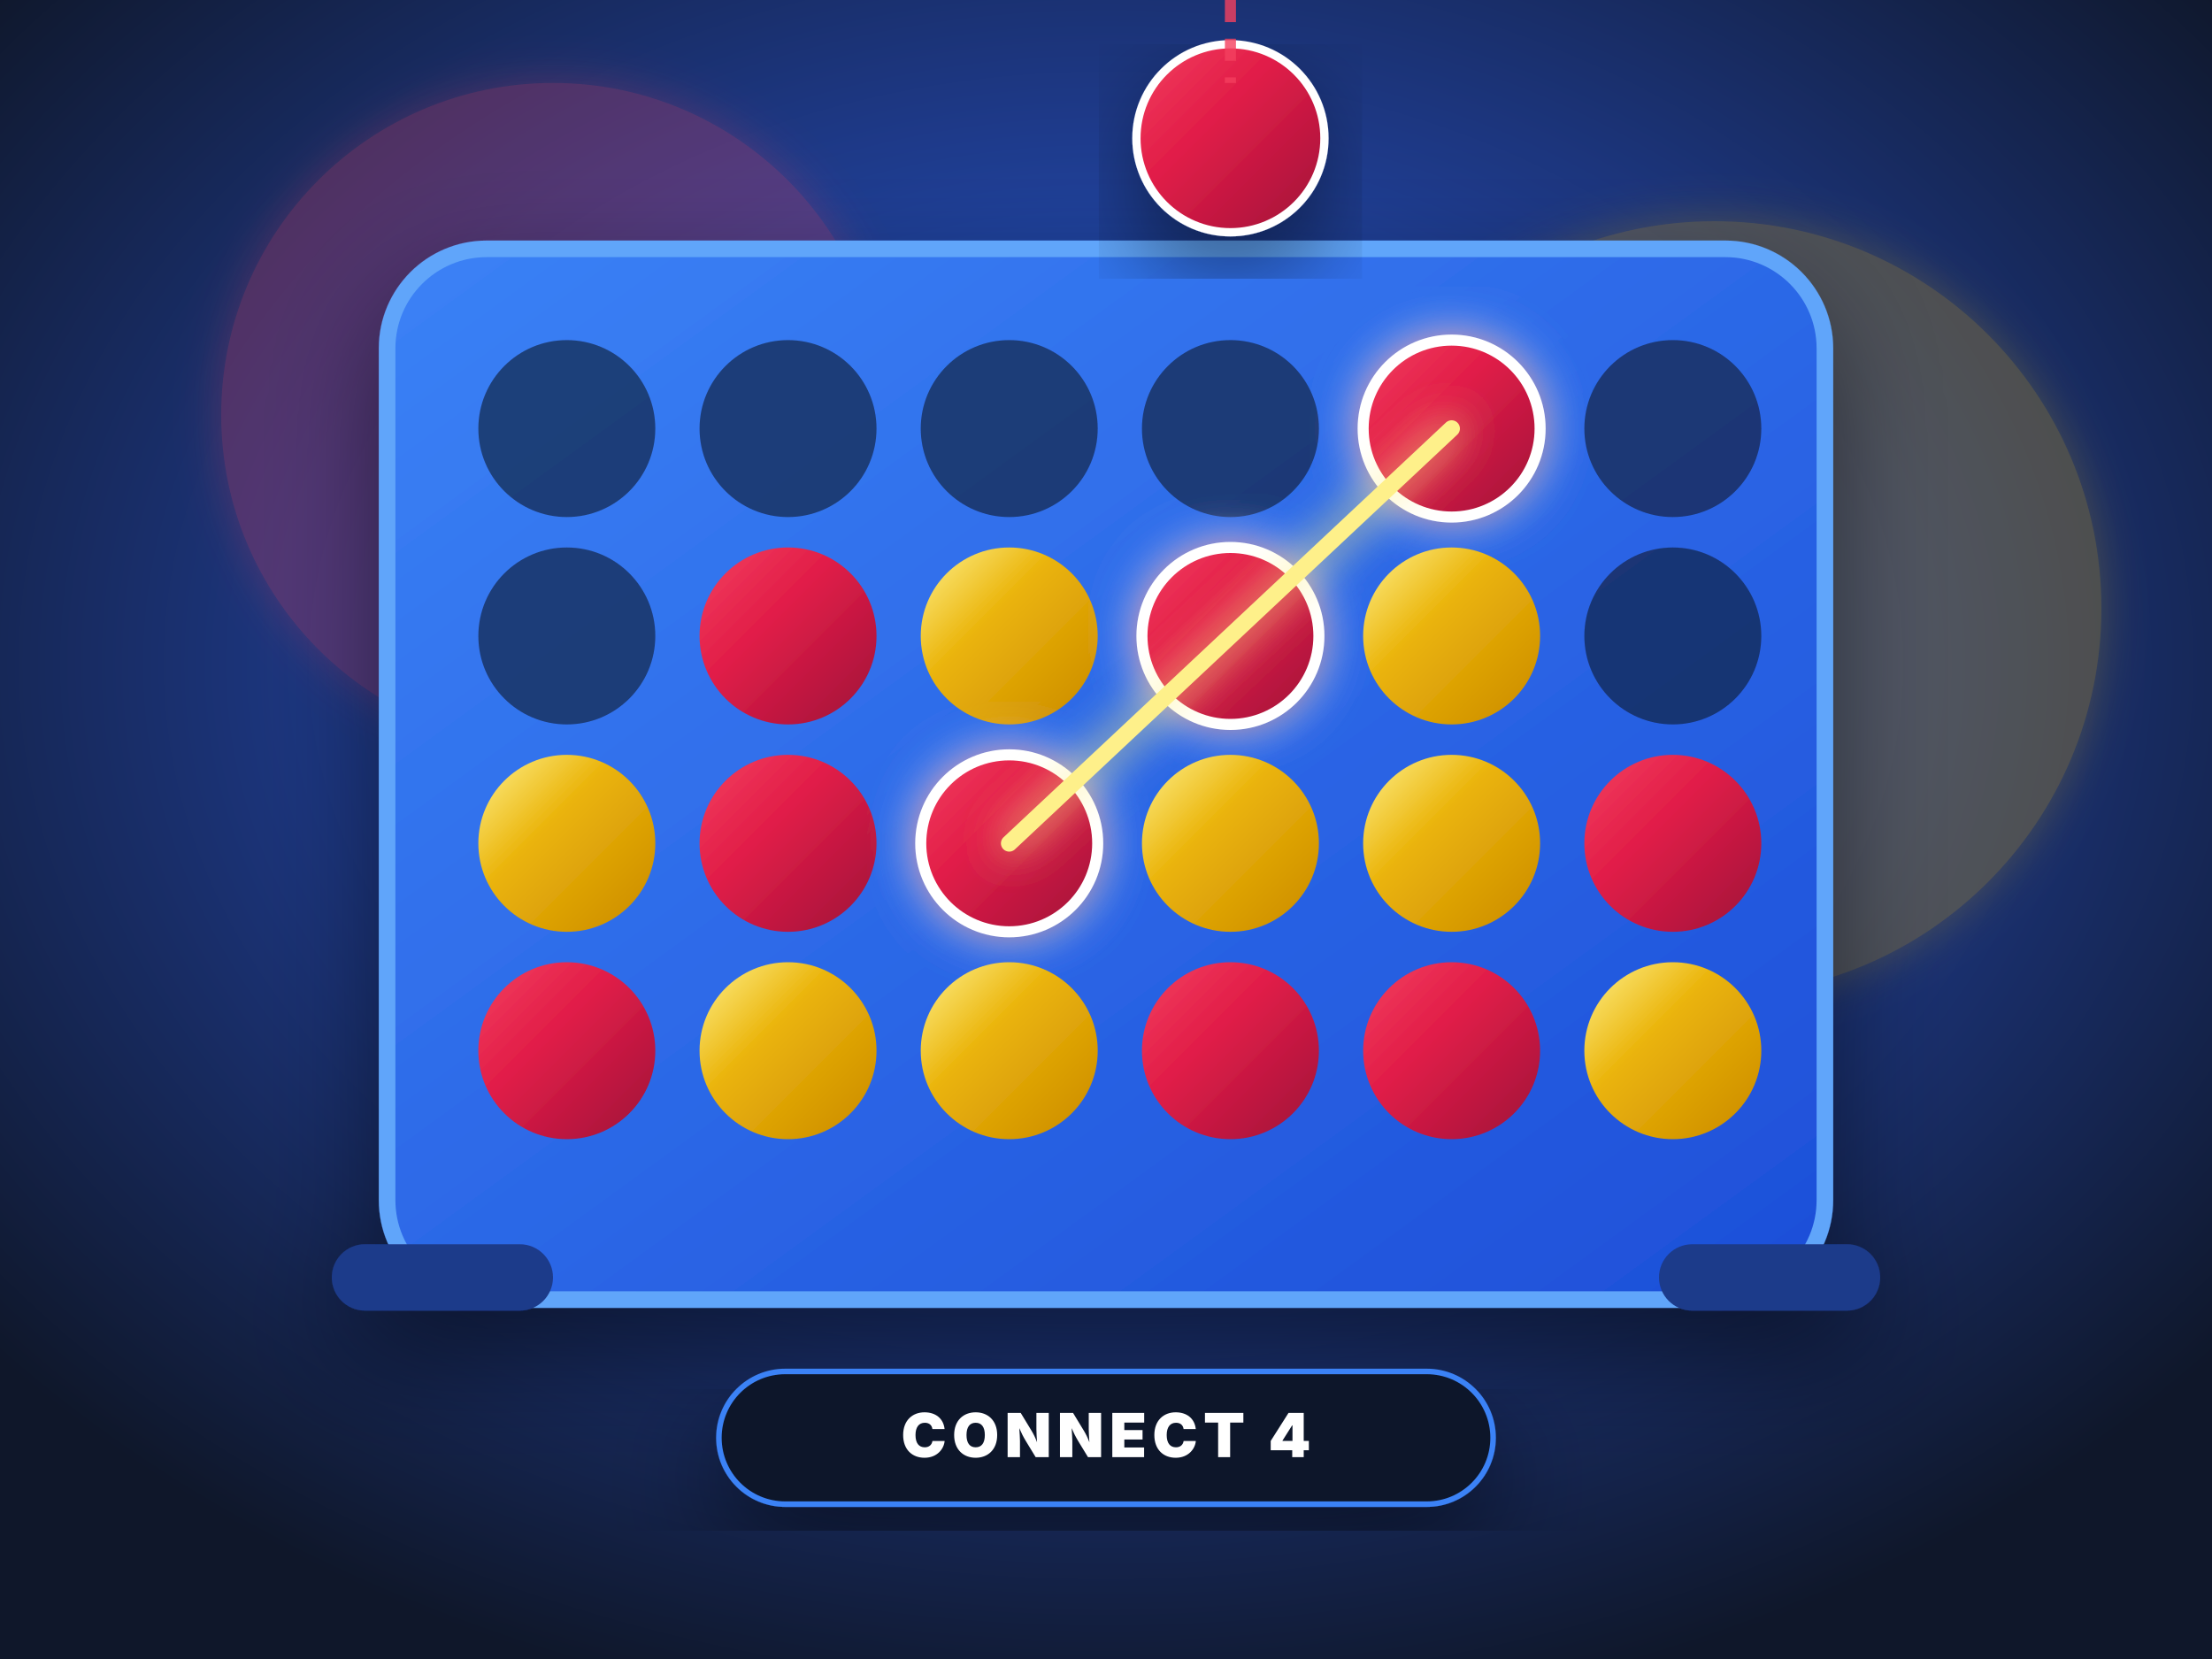
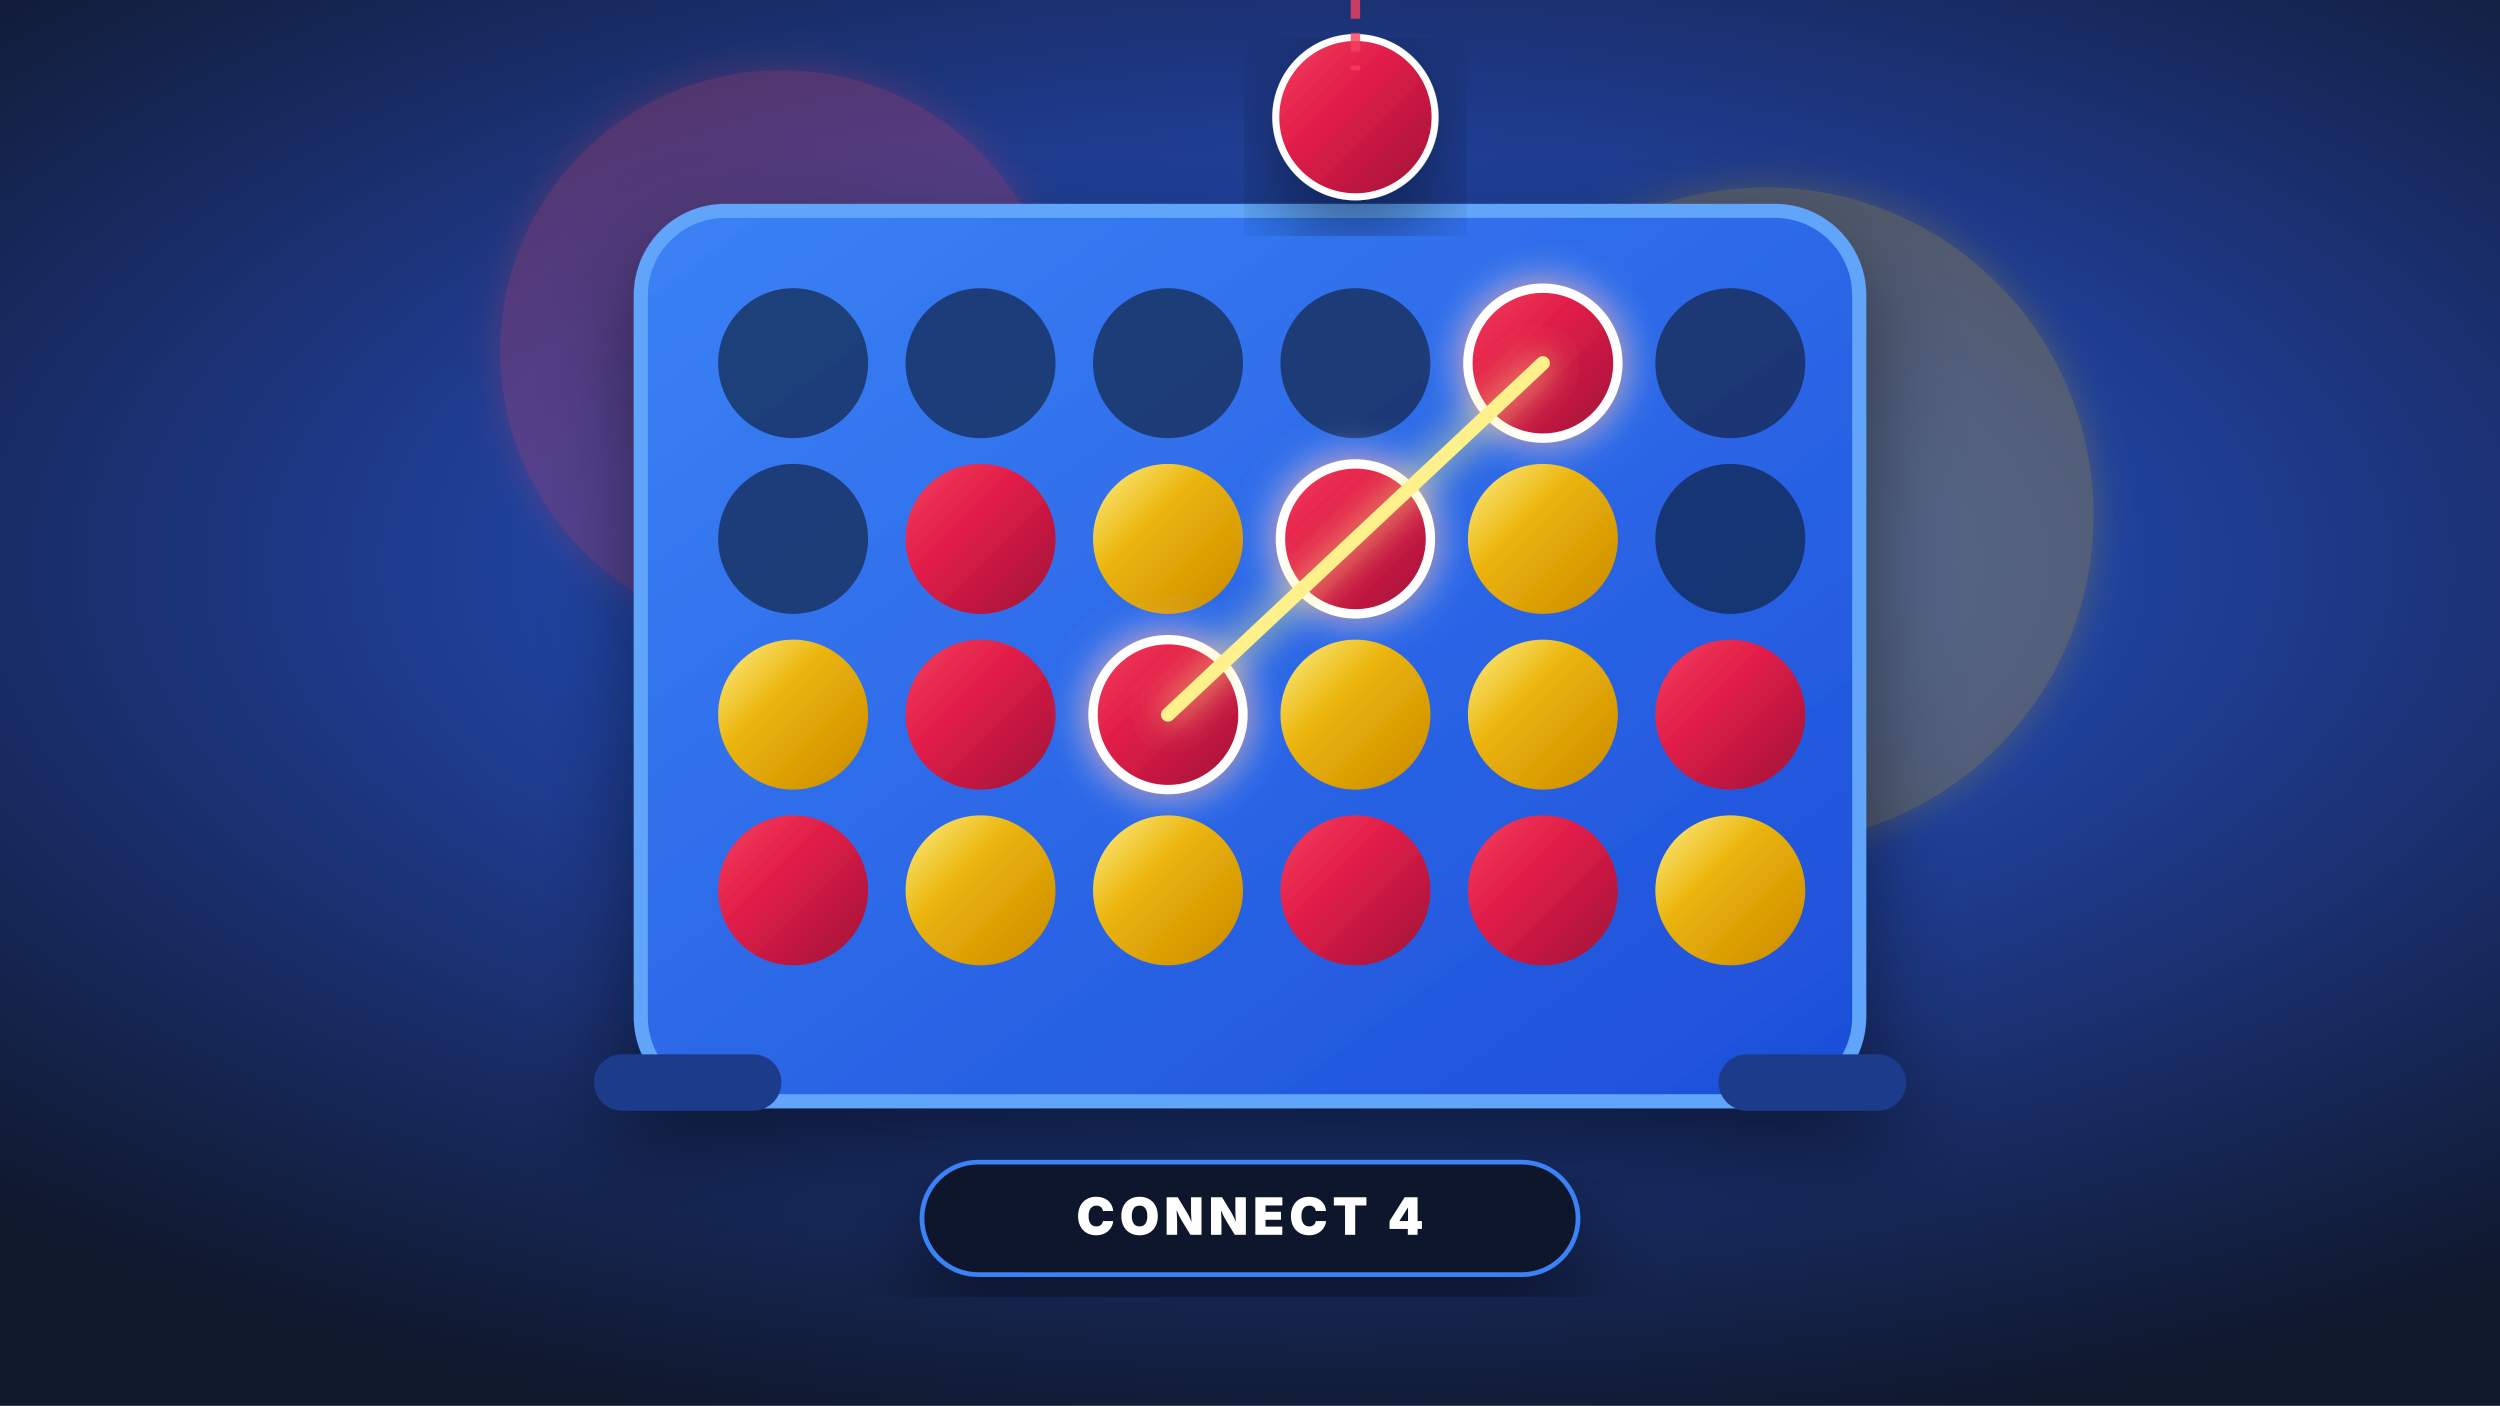
- <svg xmlns="http://www.w3.org/2000/svg" viewBox="0 0 800 600" width="100%" height="100%">
+ <svg xmlns="http://www.w3.org/2000/svg" viewBox="-133.5 0 1067 600" width="100%" height="100%">
  <defs>
    <radialGradient id="bgGlow" cx="50%" cy="40%" r="65%">
      <stop offset="0%" stop-color="#2563eb" />
      <stop offset="50%" stop-color="#1e3a8a" />
      <stop offset="100%" stop-color="#0f172a" />
    </radialGradient>
    <linearGradient id="gridGrad" x1="0%" y1="0%" x2="100%" y2="100%">
      <stop offset="0%" stop-color="#3b82f6" />
      <stop offset="100%" stop-color="#1d4ed8" />
    </linearGradient>
    <linearGradient id="redDisc" x1="0%" y1="0%" x2="100%" y2="100%">
      <stop offset="0%" stop-color="#f43f5e" />
      <stop offset="40%" stop-color="#e11d48" />
      <stop offset="100%" stop-color="#9f1239" />
    </linearGradient>
    <linearGradient id="yellowDisc" x1="0%" y1="0%" x2="100%" y2="100%">
      <stop offset="0%" stop-color="#fef08a" />
      <stop offset="40%" stop-color="#eab308" />
      <stop offset="100%" stop-color="#ca8a04" />
    </linearGradient>
    <filter id="shadow" x="-20%" y="-20%" width="140%" height="140%">
      <feDropShadow dx="0" dy="16" stdDeviation="20" flood-color="#000000" flood-opacity="0.5" />
    </filter>
    <filter id="glow" x="-30%" y="-30%" width="160%" height="160%">
      <feGaussianBlur stdDeviation="8" result="coloredBlur" />
      <feMerge>
        <feMergeNode in="coloredBlur" />
        <feMergeNode in="SourceGraphic" />
      </feMerge>
    </filter>
  </defs>
-   <rect width="800" height="600" fill="url(#bgGlow)" />
+   <rect x="-200" width="1267" height="600" fill="url(#bgGlow)" />
  <circle cx="200" cy="150" r="120" fill="#f43f5e" opacity="0.25" filter="url(#glow)" />
  <circle cx="620" cy="220" r="140" fill="#eab308" opacity="0.25" filter="url(#glow)" />
  <g transform="translate(140, 90)" filter="url(#shadow)">
    <rect width="520" height="380" rx="36" fill="url(#gridGrad)" stroke="#60a5fa" stroke-width="6" />
    <circle cx="65" cy="65" r="32" fill="#0f172a" opacity="0.6" />
    <circle cx="65" cy="140" r="32" fill="#0f172a" opacity="0.6" />
    <circle cx="65" cy="215" r="32" fill="url(#yellowDisc)" />
    <circle cx="65" cy="290" r="32" fill="url(#redDisc)" />
    <circle cx="145" cy="65" r="32" fill="#0f172a" opacity="0.6" />
    <circle cx="145" cy="140" r="32" fill="url(#redDisc)" />
    <circle cx="145" cy="215" r="32" fill="url(#redDisc)" />
    <circle cx="145" cy="290" r="32" fill="url(#yellowDisc)" />
    <circle cx="225" cy="65" r="32" fill="#0f172a" opacity="0.6" />
    <circle cx="225" cy="140" r="32" fill="url(#yellowDisc)" />
    <circle cx="225" cy="215" r="32" fill="url(#redDisc)" stroke="#ffffff" stroke-width="4" filter="url(#glow)" />
    <circle cx="225" cy="290" r="32" fill="url(#yellowDisc)" />
    <circle cx="305" cy="65" r="32" fill="#0f172a" opacity="0.6" />
    <circle cx="305" cy="140" r="32" fill="url(#redDisc)" stroke="#ffffff" stroke-width="4" filter="url(#glow)" />
    <circle cx="305" cy="215" r="32" fill="url(#yellowDisc)" />
    <circle cx="305" cy="290" r="32" fill="url(#redDisc)" />
    <circle cx="385" cy="65" r="32" fill="url(#redDisc)" stroke="#ffffff" stroke-width="4" filter="url(#glow)" />
    <circle cx="385" cy="140" r="32" fill="url(#yellowDisc)" />
    <circle cx="385" cy="215" r="32" fill="url(#yellowDisc)" />
    <circle cx="385" cy="290" r="32" fill="url(#redDisc)" />
    <circle cx="465" cy="65" r="32" fill="#0f172a" opacity="0.6" />
    <circle cx="465" cy="140" r="32" fill="#0f172a" opacity="0.6" />
    <circle cx="465" cy="215" r="32" fill="url(#redDisc)" />
    <circle cx="465" cy="290" r="32" fill="url(#yellowDisc)" />
    <line x1="225" y1="215" x2="385" y2="65" stroke="#fef08a" stroke-width="6" stroke-linecap="round" filter="url(#glow)" />
    <rect x="-20" y="360" width="80" height="24" rx="12" fill="#1e3a8a" />
    <rect x="460" y="360" width="80" height="24" rx="12" fill="#1e3a8a" />
  </g>
  <g transform="translate(445, 50)" filter="url(#shadow)">
    <circle cx="0" cy="0" r="34" fill="url(#redDisc)" stroke="#ffffff" stroke-width="3" />
    <line x1="0" y1="-50" x2="0" y2="-20" stroke="#f43f5e" stroke-width="4" stroke-dasharray="8,6" opacity="0.8" />
  </g>
  <g transform="translate(400, 520)">
    <rect x="-140" y="-24" width="280" height="48" rx="24" fill="#0f172a" stroke="#3b82f6" stroke-width="2" filter="url(#shadow)" />
    <text x="0" y="7" font-family="system-ui, -apple-system, sans-serif" font-weight="900" font-size="22" fill="#ffffff" text-anchor="middle" letter-spacing="2">
      CONNECT 4
    </text>
  </g>
</svg>
